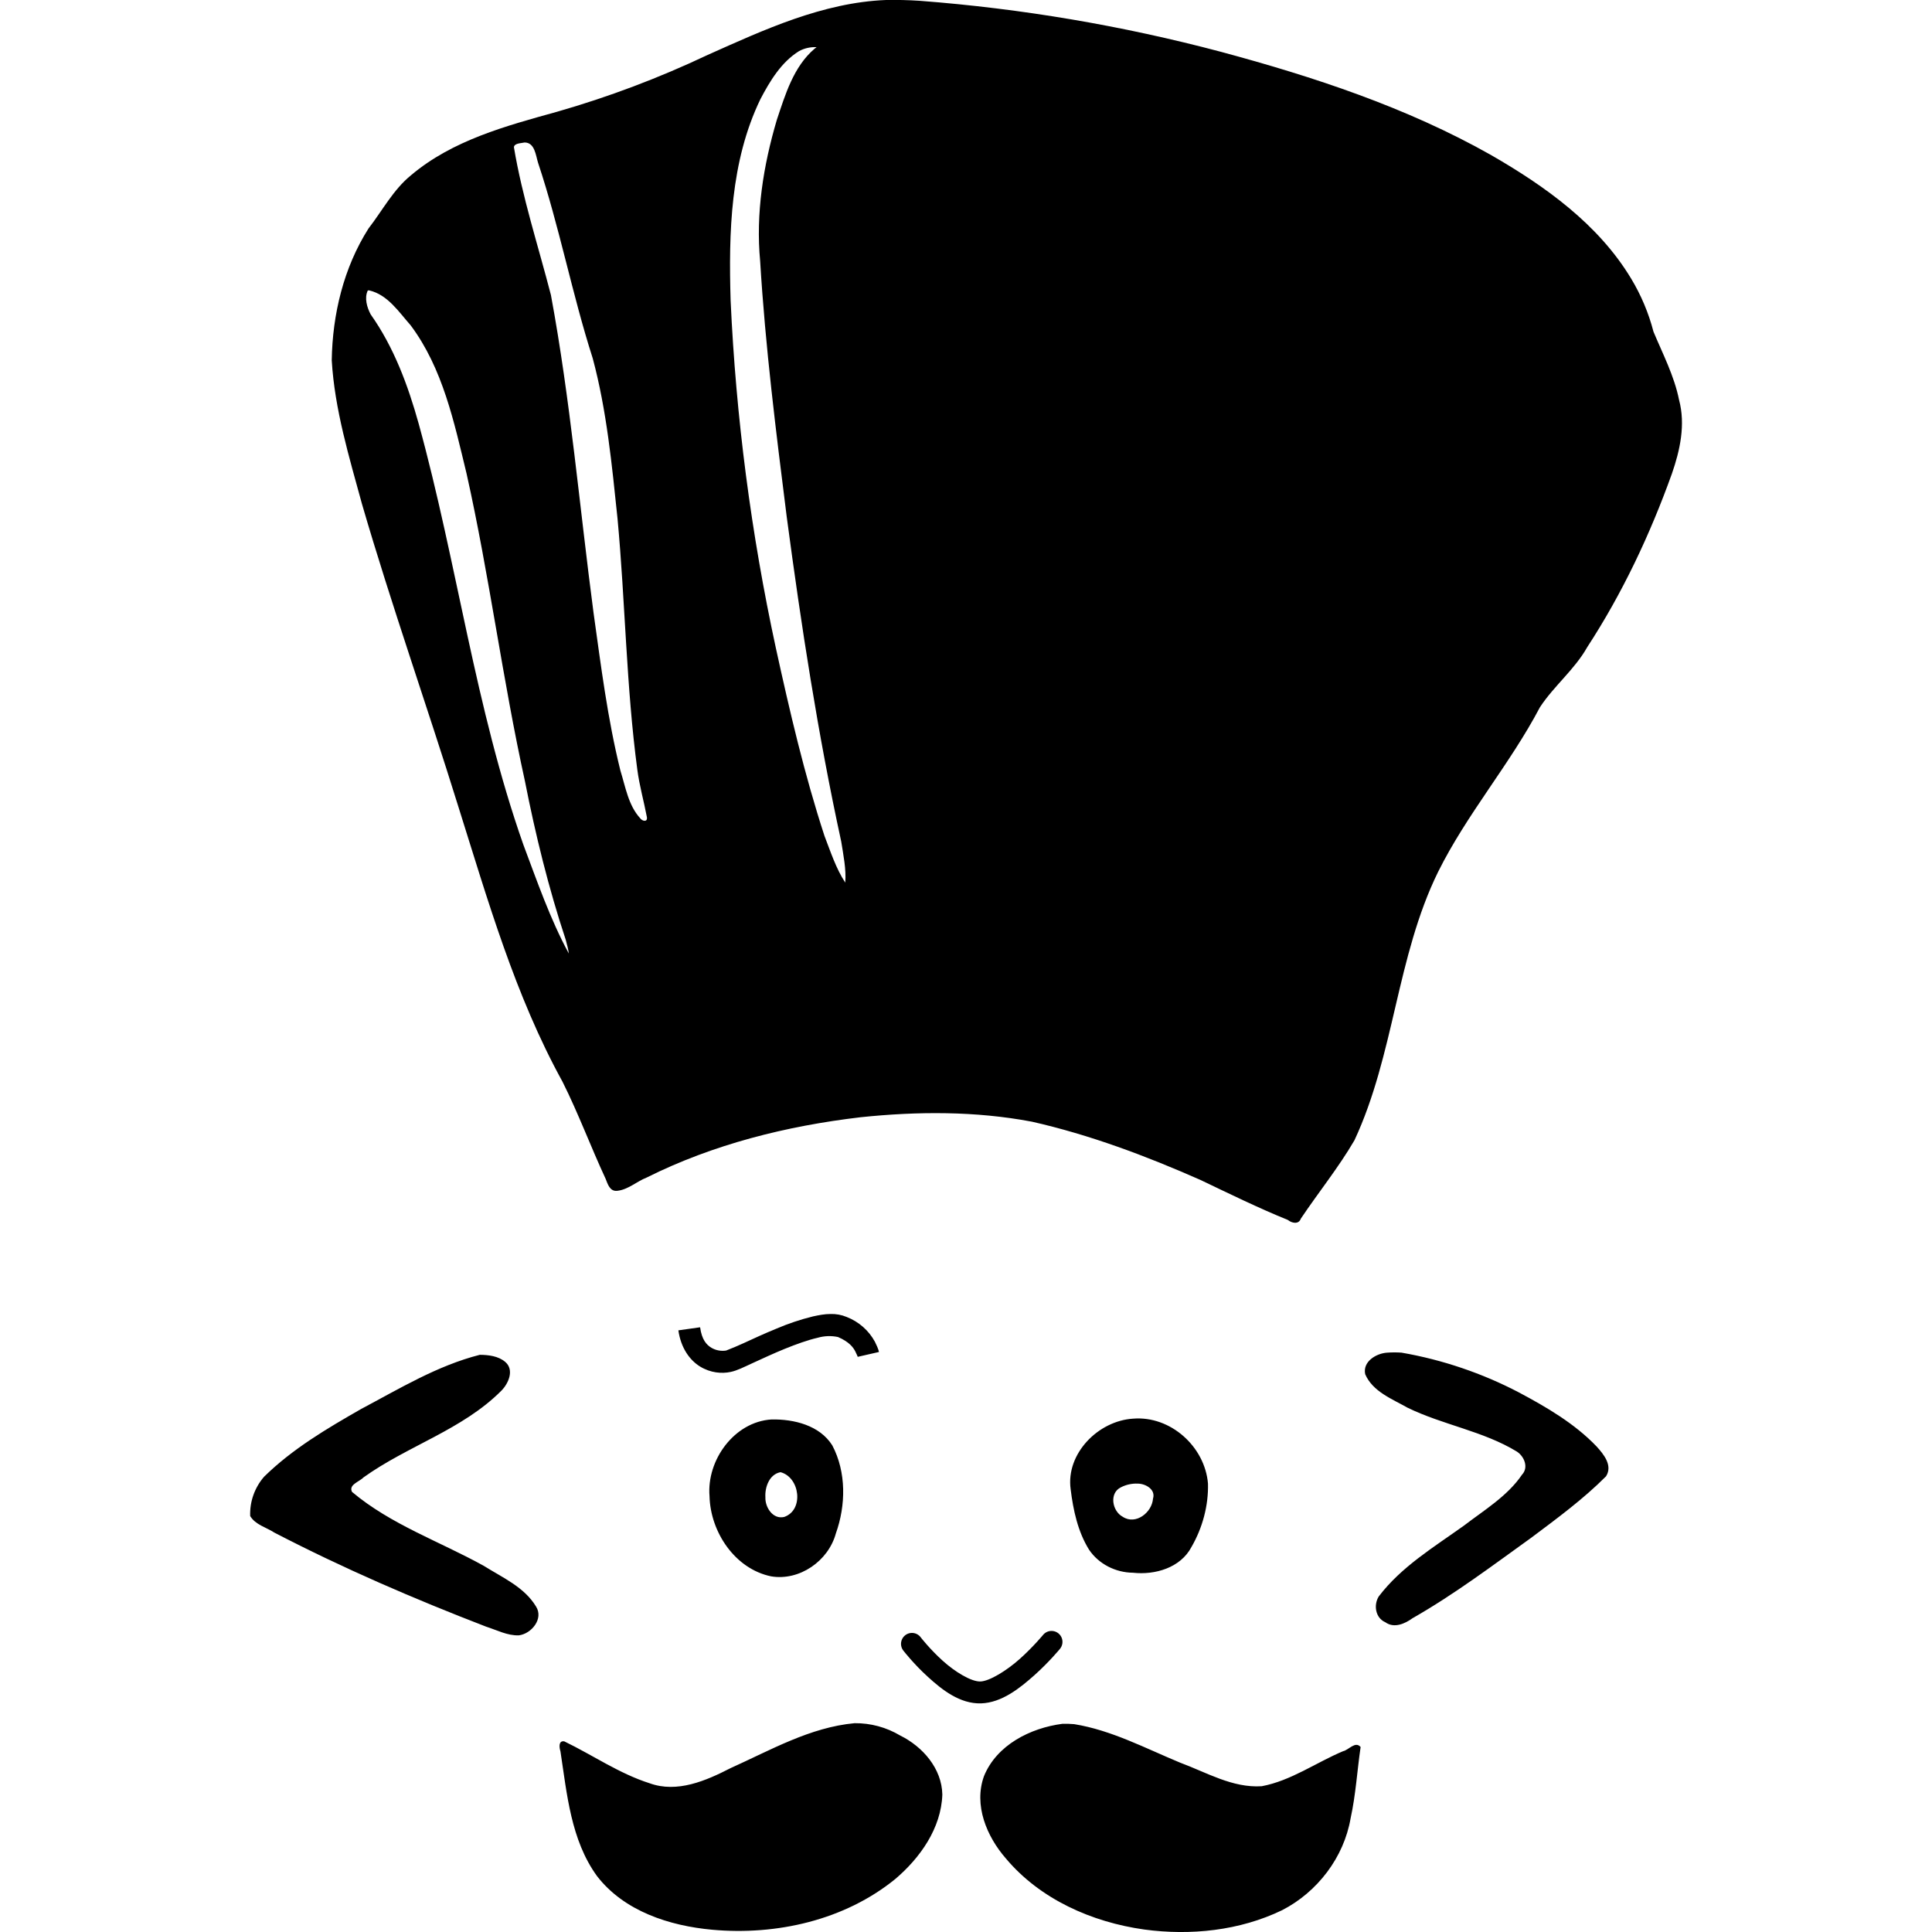
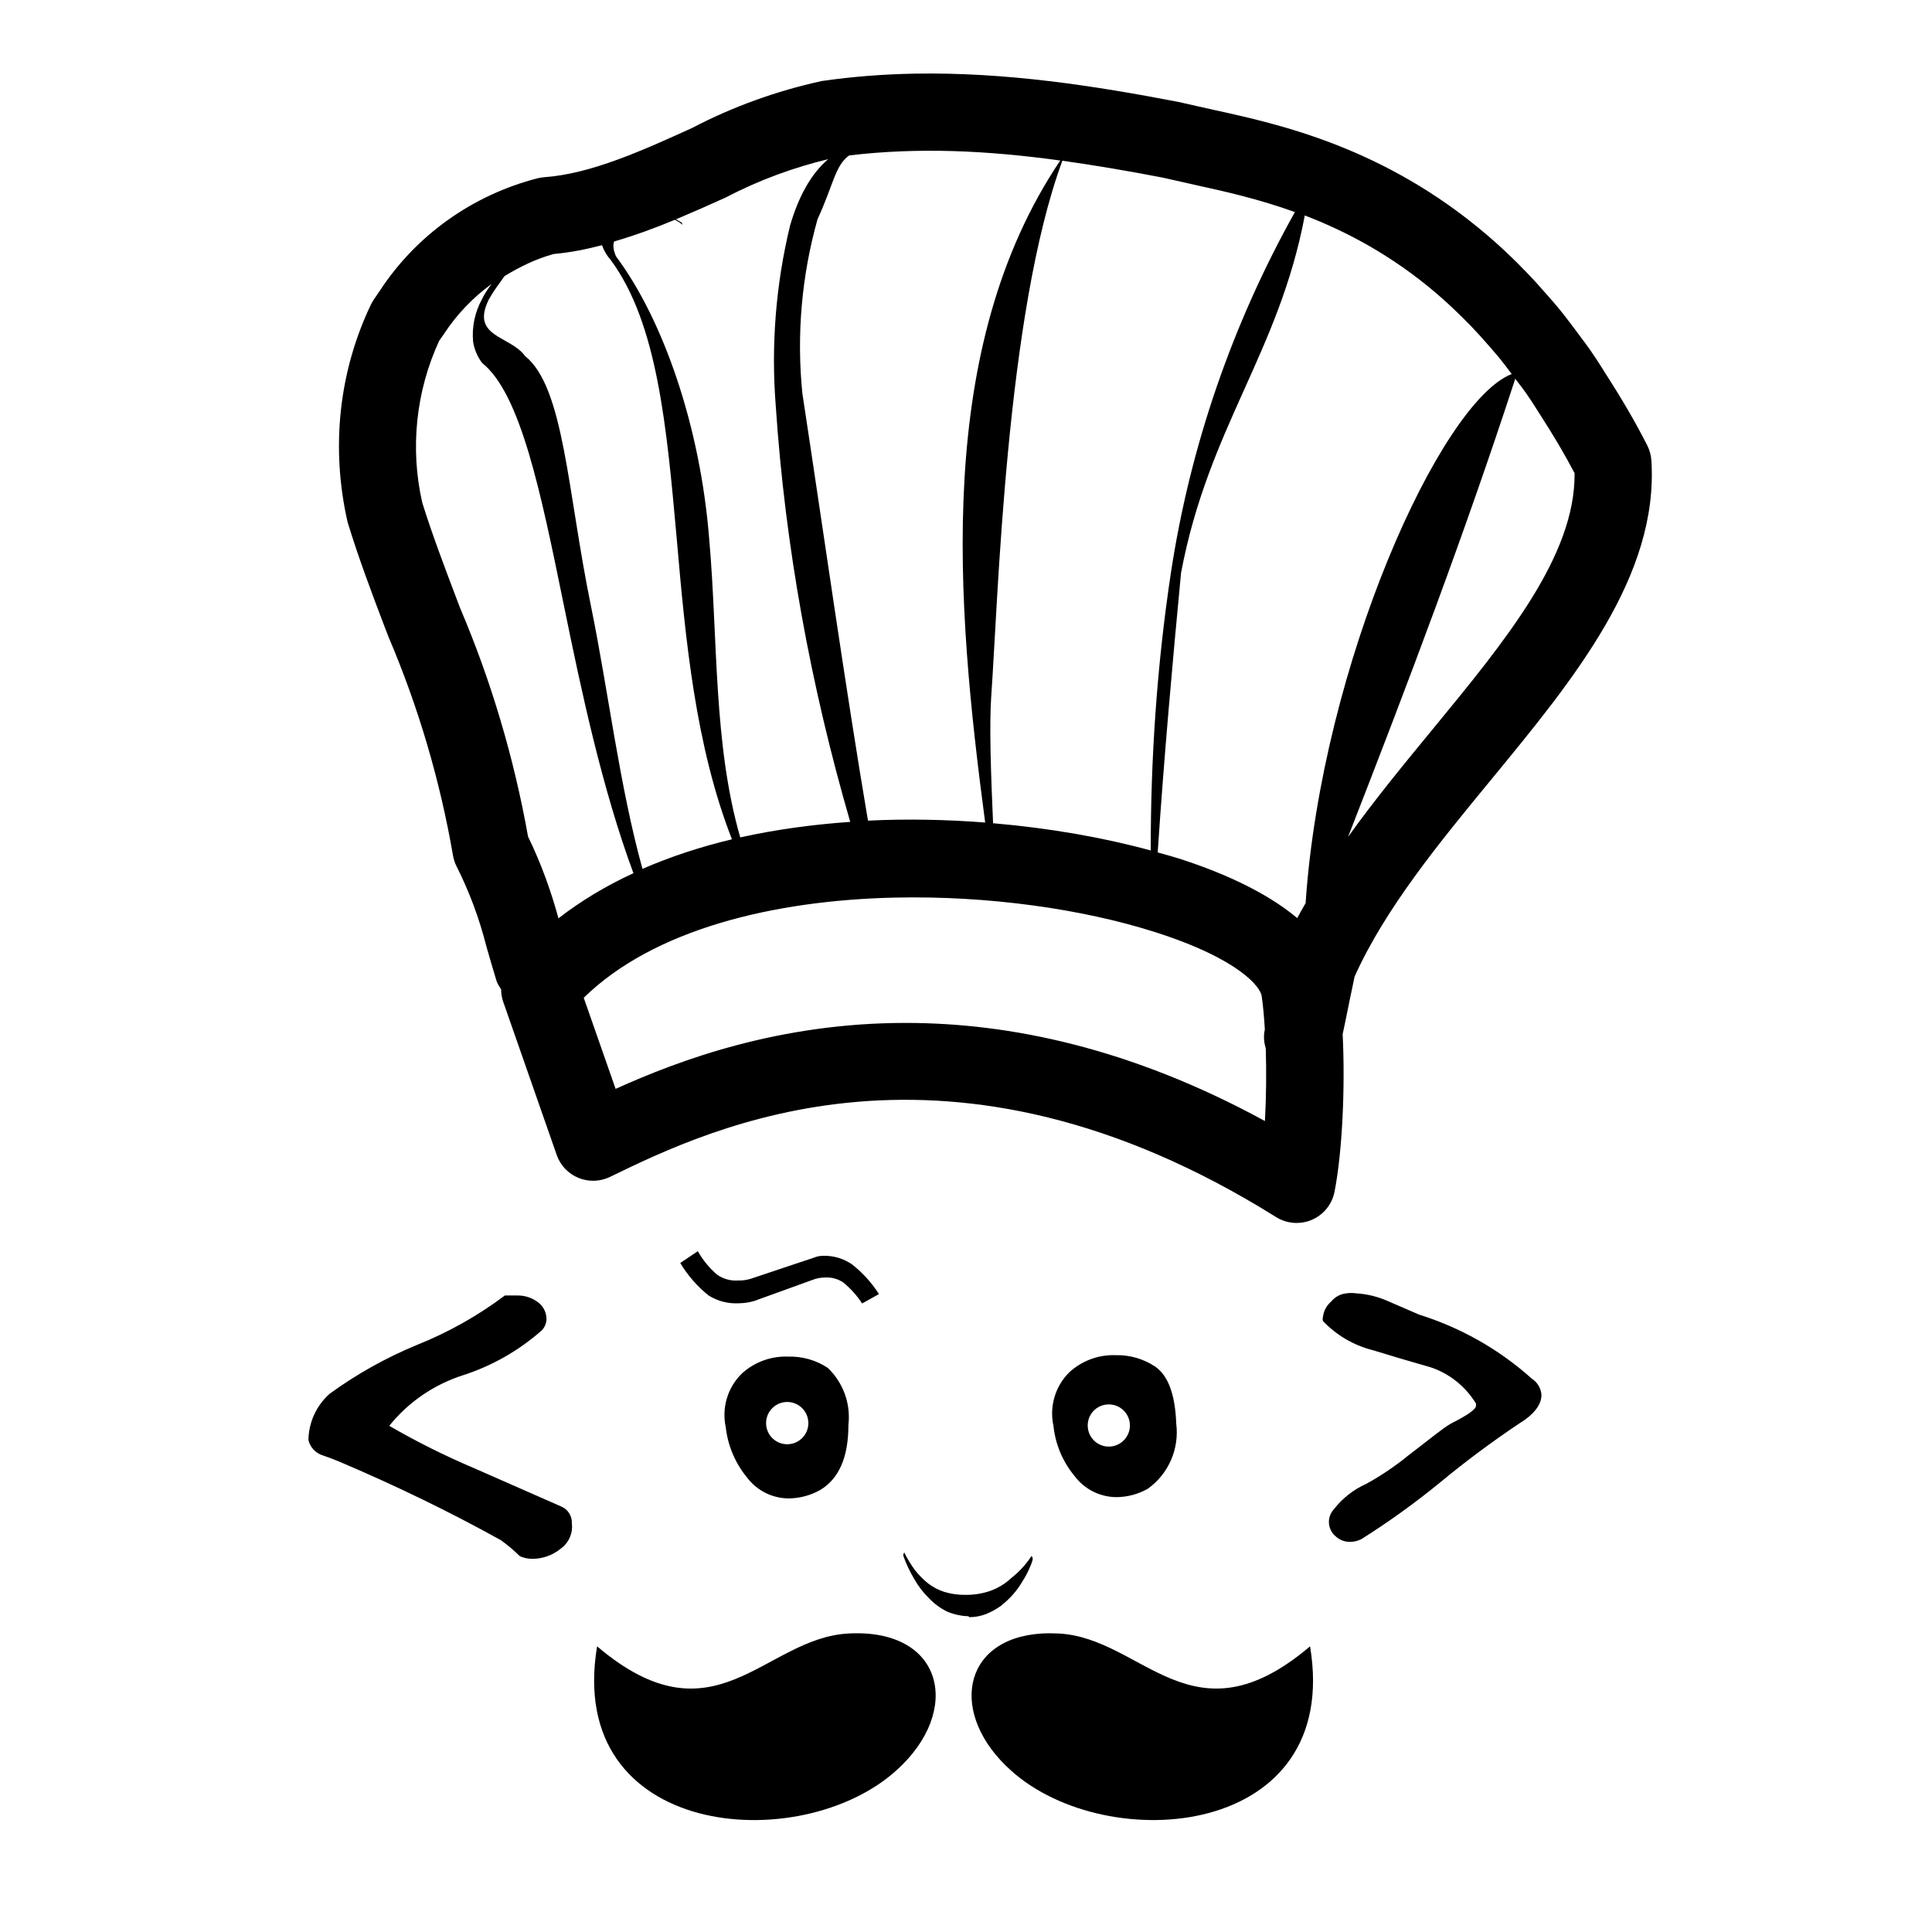
- <svg xmlns="http://www.w3.org/2000/svg" role="img" viewBox="0 0 24 24">
-   <path d="M11.007 0c-.787.031-1.515.37-2.222.685a12.27 12.27 0 0 1-1.864.703c-.635.176-1.3.354-1.814.788-.222.18-.356.439-.529.662-.309.486-.448 1.067-.457 1.638.036.61.216 1.2.376 1.786.368 1.262.807 2.503 1.197 3.759.366 1.161.703 2.344 1.294 3.416.197.394.35.808.535 1.206.027.067.052.158.142.149.136-.012.243-.115.368-.164.828-.414 1.74-.642 2.655-.749.708-.074 1.43-.078 2.131.054.72.163 1.417.426 2.092.724.36.172.719.348 1.088.498.048.04.135.058.16-.016.219-.327.469-.635.667-.976.495-1.061.522-2.279 1.038-3.331.358-.721.892-1.337 1.266-2.048.175-.266.431-.467.588-.747.437-.669.78-1.398 1.05-2.15.102-.293.172-.612.09-.919-.06-.299-.202-.57-.318-.848a2.481 2.481 0 0 0-.278-.66c-.407-.676-1.07-1.149-1.743-1.536-1.045-.59-2.196-.969-3.351-1.28A20.733 20.733 0 0 0 11.426.01a5.005 5.005 0 0 0-.42-.01zm-.889.606c-.261.223-.363.569-.468.883-.168.568-.263 1.163-.207 1.756.064 1.062.197 2.12.33 3.175.18 1.352.387 2.7.677 4.034.026.165.064.347.05.51-.115-.175-.182-.383-.258-.58-.25-.765-.432-1.549-.604-2.334a26.008 26.008 0 0 1-.562-4.317c-.025-.843-.004-1.726.37-2.501.118-.226.259-.46.48-.597a.411.411 0 0 1 .218-.049l-.026.02zM6.516 1.77c.128 0 .139.159.168.252.266.798.422 1.628.679 2.428.174.649.238 1.323.308 1.991.097 1.039.108 2.085.246 3.12.026.199.082.393.119.59.01.067-.059.049-.083.014-.148-.161-.183-.391-.246-.592-.16-.645-.242-1.305-.334-1.962-.174-1.316-.287-2.64-.529-3.945-.158-.612-.356-1.215-.46-1.838.006-.051.093-.048.132-.058zM4.589 3.607c.229.056.365.268.512.434.4.535.54 1.204.695 1.843.283 1.265.446 2.553.725 3.82.131.666.293 1.326.507 1.971.014.051.035.133.038.17-.233-.43-.393-.896-.565-1.353-.598-1.698-.823-3.496-1.3-5.228-.133-.478-.308-.95-.596-1.358-.047-.088-.08-.204-.037-.297.006-.004.014-.003.02-.002zm12.646 13.196c-.136.007-.31.11-.276.267.094.218.334.308.526.416.441.216.938.29 1.358.546.092.06.149.197.064.287-.18.266-.47.44-.723.634-.372.266-.777.51-1.057.879-.066.107-.041.267.082.32.109.079.243.018.338-.051.518-.294.995-.654 1.478-1.002.32-.239.644-.477.926-.76.085-.135-.03-.274-.118-.371-.273-.285-.62-.487-.965-.67a4.959 4.959 0 0 0-1.458-.495 1.251 1.251 0 0 0-.175 0zM5.96 16.83c-.527.134-.997.42-1.474.673-.425.243-.854.496-1.205.841a.699.699 0 0 0-.172.488c.065.108.2.14.301.206.852.442 1.735.822 2.63 1.168.132.042.265.113.406.107.158-.02.309-.204.213-.356-.146-.243-.42-.361-.65-.506-.547-.303-1.154-.512-1.636-.918-.046-.091.094-.128.142-.18.549-.395 1.229-.593 1.713-1.077.089-.09.164-.259.048-.358-.086-.073-.206-.087-.316-.088zm8.115.793c-.43.027-.835.431-.774.876.032.259.089.525.228.749.12.18.33.286.546.287.273.031.59-.059.726-.318.137-.237.212-.514.205-.787-.038-.46-.466-.845-.93-.807zm-4.49.01c-.464.028-.807.505-.77.953.011.444.315.902.765.994.352.06.71-.19.803-.53.125-.35.132-.761-.044-1.095-.157-.25-.478-.327-.754-.322zm.112.653c.241.064.294.47.045.558-.141.034-.239-.12-.234-.244-.008-.127.05-.287.189-.314zm4.437.143c.097 0 .226.071.19.187-.013.171-.215.333-.377.226-.132-.07-.172-.296-.02-.368a.418.418 0 0 1 .207-.045zm-3.518 2.977c-.553.051-1.044.335-1.542.559-.304.156-.662.312-1.005.187-.377-.12-.707-.35-1.059-.52-.075-.013-.061.077-.047.122.081.53.129 1.102.454 1.55.338.437.902.618 1.433.667.797.072 1.642-.118 2.271-.629.309-.262.571-.631.585-1.049-.006-.324-.244-.596-.524-.734a1.085 1.085 0 0 0-.566-.153zm2.58.008c-.396.052-.815.262-.972.65-.129.358.034.748.272 1.02.426.509 1.07.793 1.718.884.577.078 1.186.014 1.714-.24.438-.225.767-.655.85-1.142.064-.291.081-.59.124-.884-.066-.078-.148.038-.218.052-.337.142-.647.367-1.01.435-.363.024-.687-.172-1.015-.293-.43-.178-.851-.403-1.315-.478a1.21 1.21 0 0 0-.147-.004zm-2.881-5.091c-.07 0-.143.014-.216.03a2.93 2.93 0 0 0-.454.152c-.15.061-.292.127-.407.18a4.07 4.07 0 0 1-.218.092.277.277 0 0 1-.182-.034c-.062-.037-.12-.101-.141-.255l-.27.038c.031.218.14.37.27.45.13.079.268.09.378.067.085-.018.16-.058.276-.111.116-.053.255-.118.397-.176.143-.058.288-.11.41-.138a.52.52 0 0 1 .252-.009c.14.06.19.13.215.179.025.05.03.067.03.067l.263-.06s.002-.024-.05-.128a.678.678 0 0 0-.35-.307.482.482 0 0 0-.204-.037zm2.744 3.937a.136.136 0 0 0-.102.05s-.122.148-.286.295c-.165.148-.38.28-.493.283-.112.003-.314-.118-.47-.26-.155-.14-.267-.284-.267-.284a.136.136 0 1 0-.214.167s.124.16.299.319c.175.16.397.337.66.33.259-.008.484-.19.666-.352.182-.163.315-.325.315-.325a.136.136 0 0 0-.108-.223zM11.007.001c-.787.03-1.515.368-2.222.684a12.27 12.27 0 0 1-1.864.703c-.635.176-1.3.354-1.814.788-.222.18-.356.44-.529.663-.309.485-.448 1.066-.457 1.637.036.61.216 1.2.376 1.786.368 1.263.807 2.503 1.197 3.759.366 1.161.703 2.344 1.294 3.417.197.393.35.807.535 1.205.027.067.052.158.142.15.136-.013.243-.116.368-.165.828-.414 1.74-.641 2.655-.749.708-.074 1.43-.078 2.131.055.72.163 1.417.425 2.092.723.36.172.719.348 1.088.498.048.04.135.058.16-.016.219-.327.469-.635.667-.975.495-1.062.522-2.28 1.038-3.332.358-.721.892-1.336 1.266-2.047.175-.266.431-.468.588-.747.437-.67.78-1.4 1.05-2.151.102-.293.172-.612.09-.919-.06-.298-.202-.57-.318-.848a2.481 2.481 0 0 0-.278-.659c-.407-.676-1.07-1.15-1.743-1.536-1.045-.591-2.196-.97-3.351-1.281A20.733 20.733 0 0 0 11.426.01a5.005 5.005 0 0 0-.42-.01zm-.889.606c-.261.222-.363.568-.468.883-.168.567-.263 1.163-.207 1.755.064 1.062.197 2.12.33 3.175.18 1.352.387 2.701.677 4.034.026.165.064.347.05.51-.115-.175-.182-.383-.258-.58-.25-.765-.432-1.549-.604-2.334a26.008 26.008 0 0 1-.562-4.316c-.025-.844-.004-1.727.37-2.502.118-.225.259-.46.48-.597a.411.411 0 0 1 .218-.049l-.026.02zM6.516 1.77c.128 0 .139.16.168.252.266.798.422 1.628.679 2.429.174.648.238 1.322.308 1.99.097 1.04.108 2.086.246 3.12.026.199.082.394.119.59.01.068-.059.05-.083.014-.148-.16-.183-.39-.246-.592-.16-.645-.242-1.304-.334-1.962-.174-1.315-.287-2.64-.529-3.945-.158-.612-.356-1.215-.46-1.838.006-.051.093-.048.132-.058zM4.589 3.608c.229.055.365.267.512.433.4.535.54 1.204.695 1.843.283 1.265.446 2.554.725 3.82.131.666.293 1.327.507 1.971.014.051.035.133.038.17-.233-.43-.393-.896-.565-1.352-.598-1.7-.823-3.497-1.3-5.23-.133-.477-.308-.95-.596-1.357-.047-.087-.08-.204-.037-.296.006-.004.014-.003.02-.002zm12.646 13.195c-.136.007-.31.11-.276.268.094.217.334.307.526.416.441.215.938.289 1.358.545.092.06.149.197.064.287-.18.267-.47.44-.723.634-.372.266-.777.51-1.057.879-.066.107-.041.267.082.32.109.079.243.019.338-.05.518-.295.995-.655 1.478-1.002.32-.24.644-.478.926-.761.085-.135-.03-.274-.118-.37-.273-.286-.62-.488-.965-.672a4.959 4.959 0 0 0-1.458-.493 1.251 1.251 0 0 0-.175-.001zm-11.276.029c-.527.133-.997.42-1.474.672-.425.243-.854.497-1.205.842a.699.699 0 0 0-.172.487c.065.109.2.14.301.206.852.442 1.735.823 2.63 1.168.132.042.265.113.406.108.158-.02.309-.205.213-.357-.146-.243-.42-.361-.65-.506-.547-.303-1.154-.512-1.636-.918-.046-.09.094-.128.142-.18.549-.394 1.229-.592 1.713-1.077.089-.09.164-.258.048-.357-.086-.074-.206-.088-.316-.088zm8.115.792c-.43.028-.835.432-.774.876.032.26.089.526.228.75.12.179.33.285.546.287.273.03.59-.06.726-.319a1.51 1.51 0 0 0 .205-.787c-.038-.46-.466-.844-.93-.807zm-4.49.01c-.464.028-.807.505-.77.953.011.444.315.902.765.995.352.059.71-.19.803-.53.125-.35.132-.762-.044-1.096-.157-.249-.478-.327-.754-.322zm.112.654c.241.063.294.47.045.557-.141.034-.239-.12-.234-.244-.008-.127.05-.287.189-.313zm4.437.142c.097 0 .226.072.19.187-.013.172-.215.333-.377.227-.132-.071-.172-.297-.02-.369a.418.418 0 0 1 .207-.045zm-3.518 2.977c-.553.052-1.044.336-1.542.56-.304.155-.662.311-1.005.186-.377-.119-.707-.35-1.059-.52-.075-.012-.061.078-.047.122.081.53.129 1.102.454 1.55.338.438.902.619 1.433.667.797.072 1.642-.118 2.271-.629.309-.262.571-.63.585-1.049-.006-.324-.244-.596-.524-.734a1.085 1.085 0 0 0-.566-.153zm2.58.008c-.396.052-.815.262-.972.65-.129.359.034.748.272 1.021.426.508 1.07.792 1.718.883.577.078 1.186.015 1.714-.24.438-.225.767-.655.85-1.142.064-.29.081-.59.124-.884-.066-.077-.148.039-.218.052-.337.143-.647.367-1.01.436-.363.024-.687-.172-1.015-.294-.43-.178-.851-.402-1.315-.477a1.21 1.21 0 0 0-.147-.004z" />
+ <svg xmlns="http://www.w3.org/2000/svg" viewBox="0 0 50 50" width="50px" height="50px">
+   <path d="M 23.67 1.906 C 22.88 1.92 22.08 1.98 21.273 2.096 C 20.087 2.354 18.942 2.771 17.918 3.309 C 16.628 3.895 15.294 4.5 14.088 4.586 C 14.027 4.59 13.967 4.6 13.908 4.615 C 12.222 5.05 10.768 6.091 9.832 7.521 L 9.682 7.74 C 9.651 7.786 9.622 7.835 9.598 7.885 C 8.773 9.611 8.553 11.587 8.998 13.521 C 9.284 14.456 9.625 15.355 9.955 16.225 L 10.057 16.488 C 10.828 18.297 11.388 20.198 11.723 22.137 C 11.74 22.235 11.77 22.33 11.814 22.418 C 12.143 23.07 12.401 23.756 12.588 24.494 C 12.671 24.783 12.756 25.08 12.848 25.379 C 12.874 25.464 12.924 25.533 12.969 25.605 C 12.971 25.71 12.985 25.816 13.02 25.918 L 14.408 29.891 C 14.502 30.161 14.707 30.376 14.971 30.484 C 15.236 30.592 15.533 30.582 15.789 30.457 C 18.411 29.183 24.552 26.2 33.025 31.498 C 33.187 31.599 33.372 31.65 33.557 31.65 C 33.692 31.65 33.826 31.624 33.953 31.568 C 34.255 31.437 34.474 31.167 34.537 30.844 C 34.742 29.801 34.815 28.127 34.748 26.764 L 34.811 26.465 C 34.892 26.07 34.972 25.669 35.057 25.273 C 35.849 23.511 37.249 21.808 38.605 20.16 C 40.73 17.577 42.928 14.907 42.738 11.922 C 42.729 11.786 42.694 11.652 42.633 11.531 C 42.32 10.915 41.969 10.316 41.535 9.643 L 41.451 9.508 C 41.35 9.35 41.249 9.194 41.145 9.045 C 41.067 8.933 40.987 8.827 40.908 8.723 L 40.824 8.609 C 40.665 8.397 40.507 8.186 40.344 7.986 C 40.256 7.88 40.169 7.779 40.053 7.648 C 39.872 7.44 39.692 7.24 39.508 7.049 L 39.266 6.803 C 39.053 6.592 38.839 6.391 38.629 6.207 L 38.475 6.074 C 35.816 3.806 33.085 3.21 31.422 2.846 L 30.494 2.637 C 28.328 2.221 26.04 1.864 23.67 1.906 z M 24.662 3.91 C 25.567 3.937 26.487 4.023 27.439 4.154 C 24.181 9.005 24.737 15.565 25.496 21.287 C 24.502 21.21 23.484 21.188 22.463 21.238 C 21.885 17.832 21.281 13.556 20.766 10.188 C 20.612 8.671 20.745 7.139 21.158 5.672 C 21.568 4.789 21.607 4.29 21.975 4.023 C 22.868 3.916 23.757 3.884 24.662 3.91 z M 21.434 4.119 C 20.991 4.494 20.667 5.086 20.447 5.836 C 20.078 7.361 19.953 8.933 20.076 10.498 C 20.32 14.152 20.984 17.76 22.004 21.27 C 21.04 21.338 20.081 21.466 19.158 21.672 C 18.458 19.259 18.581 16.517 18.355 13.961 C 18.126 11.039 17.165 8.271 15.941 6.633 C 15.857 6.433 15.868 6.332 15.893 6.25 C 16.425 6.094 16.949 5.904 17.465 5.688 C 17.526 5.721 17.588 5.755 17.643 5.799 L 17.662 5.775 C 17.608 5.737 17.551 5.709 17.494 5.676 C 17.936 5.49 18.373 5.298 18.795 5.105 C 19.649 4.657 20.554 4.331 21.434 4.119 z M 17.643 5.799 L 17.631 5.812 L 17.662 5.812 C 17.656 5.808 17.65 5.805 17.643 5.799 z M 27.494 4.16 C 28.329 4.276 29.188 4.423 30.088 4.596 L 31.025 4.807 C 31.718 4.959 32.576 5.152 33.512 5.488 C 31.892 8.385 30.799 11.55 30.301 14.836 C 29.943 17.212 29.779 19.61 29.781 22.01 C 28.563 21.677 27.169 21.431 25.701 21.305 C 25.643 20.03 25.601 18.733 25.654 18.004 C 25.828 15.589 26.03 8.121 27.494 4.16 z M 33.768 5.576 C 34.844 5.989 36.016 6.605 37.176 7.594 L 37.307 7.709 C 37.491 7.87 37.673 8.043 37.857 8.225 L 38.068 8.438 C 38.226 8.602 38.384 8.777 38.574 8.996 C 38.649 9.082 38.724 9.168 38.797 9.256 C 38.907 9.391 39.014 9.536 39.123 9.68 C 37.275 10.398 34.207 17.212 33.789 23.373 C 33.716 23.502 33.64 23.63 33.572 23.76 C 32.737 23.058 31.552 22.55 30.486 22.211 C 30.318 22.158 30.137 22.111 29.961 22.061 C 30.121 19.645 30.347 17.112 30.566 14.822 C 31.276 11.062 33.096 9.134 33.768 5.576 z M 15.58 6.346 C 15.629 6.486 15.706 6.617 15.807 6.73 C 17.019 8.374 17.254 11.049 17.516 13.965 C 17.739 16.536 17.994 19.293 18.943 21.721 C 18.134 21.914 17.359 22.168 16.627 22.486 C 16.029 20.323 15.744 17.885 15.293 15.68 C 14.681 12.698 14.601 10.029 13.59 9.215 C 13.202 8.68 12.163 8.727 12.654 7.744 C 12.771 7.534 12.917 7.342 13.057 7.146 C 13.453 6.904 13.872 6.699 14.328 6.574 C 14.746 6.537 15.164 6.454 15.58 6.346 z M 12.723 7.348 C 12.629 7.476 12.536 7.606 12.469 7.752 C 12.288 8.086 12.209 8.466 12.244 8.844 C 12.275 9.042 12.356 9.23 12.475 9.391 C 13.474 10.188 13.992 12.72 14.598 15.691 C 15.055 17.93 15.584 20.408 16.393 22.598 C 15.693 22.921 15.042 23.309 14.453 23.766 C 14.255 23.041 13.997 22.329 13.666 21.652 C 13.302 19.61 12.707 17.611 11.91 15.742 L 11.824 15.516 C 11.506 14.677 11.177 13.81 10.928 13.008 C 10.608 11.607 10.763 10.121 11.367 8.818 L 11.488 8.645 C 11.821 8.136 12.241 7.699 12.723 7.348 z M 39.215 9.801 C 39.217 9.803 39.217 9.804 39.219 9.807 L 39.312 9.93 C 39.379 10.015 39.443 10.101 39.506 10.191 C 39.594 10.317 39.68 10.451 39.766 10.586 L 39.855 10.727 C 40.206 11.27 40.494 11.758 40.75 12.246 C 40.772 14.381 38.968 16.574 37.062 18.891 C 36.321 19.792 35.568 20.708 34.887 21.66 C 36.426 17.72 37.912 13.795 39.215 9.801 z M 23.146 23.23 C 25.576 23.175 28.02 23.527 29.881 24.119 C 32.102 24.825 32.631 25.565 32.652 25.779 C 32.689 26.025 32.715 26.325 32.734 26.641 L 32.729 26.666 C 32.695 26.829 32.715 26.987 32.758 27.137 C 32.777 27.747 32.77 28.404 32.736 29.012 C 29.249 27.11 26.112 26.473 23.439 26.473 C 20.173 26.473 17.602 27.425 15.932 28.18 L 15.107 25.822 C 16.921 24.047 20.022 23.302 23.146 23.23 z M 18.059 32.381 L 17.605 32.686 C 17.797 33.008 18.046 33.292 18.338 33.527 C 18.568 33.671 18.836 33.742 19.107 33.729 C 19.246 33.728 19.384 33.709 19.518 33.67 L 21.029 33.123 C 21.132 33.083 21.242 33.062 21.352 33.062 C 21.518 33.051 21.683 33.096 21.822 33.189 C 22.013 33.345 22.178 33.528 22.312 33.734 L 22.742 33.494 L 22.742 33.482 C 22.556 33.193 22.324 32.938 22.055 32.725 C 21.839 32.575 21.581 32.495 21.318 32.5 C 21.23 32.498 21.142 32.515 21.061 32.549 L 19.424 33.096 C 19.32 33.128 19.211 33.142 19.102 33.139 C 18.908 33.153 18.714 33.099 18.555 32.986 C 18.356 32.813 18.189 32.609 18.059 32.381 z M 34.85 33.471 C 34.694 33.485 34.55 33.562 34.451 33.684 C 34.332 33.785 34.256 33.926 34.238 34.082 C 34.227 34.116 34.227 34.154 34.238 34.188 C 34.59 34.559 35.04 34.821 35.537 34.945 C 36.034 35.098 36.532 35.246 37.018 35.383 C 37.51 35.546 37.927 35.879 38.197 36.322 C 38.202 36.342 38.202 36.363 38.197 36.383 C 38.197 36.476 37.974 36.628 37.543 36.846 C 37.325 36.972 36.997 37.249 36.451 37.664 C 36.11 37.943 35.745 38.19 35.359 38.402 C 35.031 38.548 34.743 38.774 34.523 39.057 C 34.518 39.062 34.514 39.066 34.51 39.072 C 34.336 39.272 34.357 39.578 34.557 39.752 C 34.661 39.852 34.8 39.906 34.945 39.904 C 35.048 39.902 35.149 39.876 35.24 39.828 C 35.944 39.384 36.621 38.896 37.266 38.369 C 37.92 37.827 38.603 37.319 39.309 36.846 C 39.702 36.606 39.893 36.355 39.893 36.098 C 39.88 35.926 39.786 35.77 39.641 35.678 C 38.799 34.922 37.806 34.361 36.729 34.023 L 35.936 33.68 C 35.669 33.559 35.382 33.488 35.09 33.471 C 35.01 33.46 34.929 33.46 34.85 33.471 z M 13.066 33.527 C 12.368 34.051 11.605 34.481 10.795 34.805 C 9.992 35.136 9.231 35.561 8.529 36.072 C 8.188 36.377 7.989 36.811 7.982 37.268 C 8.022 37.441 8.146 37.584 8.311 37.65 C 8.458 37.699 8.612 37.758 8.76 37.818 C 10.253 38.451 11.654 39.133 12.965 39.861 C 13.139 39.987 13.302 40.125 13.455 40.275 C 13.555 40.319 13.662 40.342 13.771 40.342 C 14.04 40.344 14.303 40.251 14.51 40.08 C 14.721 39.93 14.832 39.677 14.799 39.42 C 14.808 39.231 14.695 39.056 14.52 38.986 L 12.26 37.992 C 11.51 37.674 10.778 37.309 10.074 36.9 C 10.568 36.285 11.234 35.83 11.986 35.59 C 12.733 35.349 13.423 34.956 14.012 34.438 C 14.097 34.356 14.144 34.244 14.143 34.127 C 14.139 33.962 14.061 33.807 13.93 33.707 C 13.774 33.587 13.582 33.523 13.385 33.527 L 13.066 33.527 z M 28.869 35.072 C 28.429 35.056 28 35.216 27.674 35.514 C 27.307 35.877 27.153 36.402 27.264 36.906 C 27.314 37.382 27.505 37.833 27.811 38.201 C 28.069 38.545 28.472 38.746 28.902 38.746 C 29.184 38.742 29.46 38.668 29.705 38.529 C 30.242 38.145 30.524 37.497 30.441 36.842 C 30.414 36.105 30.24 35.607 29.896 35.367 C 29.592 35.165 29.234 35.062 28.869 35.072 z M 20.395 35.109 C 19.955 35.092 19.525 35.25 19.199 35.547 C 18.83 35.909 18.673 36.434 18.783 36.939 C 18.836 37.414 19.027 37.864 19.33 38.234 C 19.587 38.578 19.992 38.78 20.422 38.779 C 20.704 38.774 20.979 38.7 21.225 38.562 C 21.716 38.267 21.957 37.71 21.957 36.875 C 22.02 36.327 21.822 35.78 21.422 35.4 C 21.118 35.199 20.759 35.098 20.395 35.109 z M 20.373 36.283 C 20.675 36.283 20.92 36.528 20.92 36.83 C 20.92 37.132 20.675 37.377 20.373 37.377 C 20.071 37.377 19.826 37.132 19.826 36.83 C 19.826 36.528 20.071 36.283 20.373 36.283 z M 28.695 36.346 C 28.996 36.345 29.242 36.589 29.242 36.891 C 29.242 37.193 28.996 37.438 28.695 37.438 C 28.393 37.438 28.15 37.193 28.15 36.891 C 28.15 36.589 28.393 36.346 28.695 36.346 z M 23.404 40.18 C 23.392 40.192 23.385 40.206 23.379 40.223 L 23.379 40.268 C 23.454 40.477 23.548 40.676 23.662 40.867 C 23.765 41.05 23.895 41.219 24.045 41.365 C 24.18 41.506 24.338 41.623 24.514 41.709 C 24.687 41.782 24.873 41.822 25.061 41.828 L 25.082 41.852 C 25.233 41.853 25.382 41.825 25.523 41.77 C 25.658 41.715 25.786 41.644 25.904 41.559 C 26.016 41.469 26.122 41.371 26.217 41.264 C 26.307 41.162 26.386 41.053 26.455 40.936 C 26.521 40.833 26.581 40.725 26.631 40.613 C 26.67 40.532 26.702 40.449 26.725 40.363 L 26.725 40.314 C 26.714 40.299 26.704 40.283 26.697 40.266 C 26.555 40.485 26.379 40.677 26.174 40.838 C 26.017 40.986 25.83 41.1 25.627 41.172 C 25.422 41.243 25.205 41.277 24.988 41.275 C 24.803 41.278 24.618 41.252 24.441 41.199 C 24.289 41.151 24.147 41.076 24.021 40.98 C 23.893 40.877 23.778 40.762 23.678 40.633 C 23.573 40.491 23.48 40.339 23.404 40.18 z M 21.957 42.275 C 19.773 42.39 18.5 45.195 15.453 42.607 C 14.623 47.576 20.695 48.069 23.191 45.824 C 24.917 44.284 24.431 42.138 21.957 42.275 z M 26.961 42.275 C 24.875 42.404 24.55 44.381 26.168 45.824 C 28.664 48.068 34.734 47.576 33.904 42.607 C 30.857 45.195 29.585 42.389 27.4 42.275 C 27.246 42.267 27.1 42.267 26.961 42.275 z" />
</svg>
